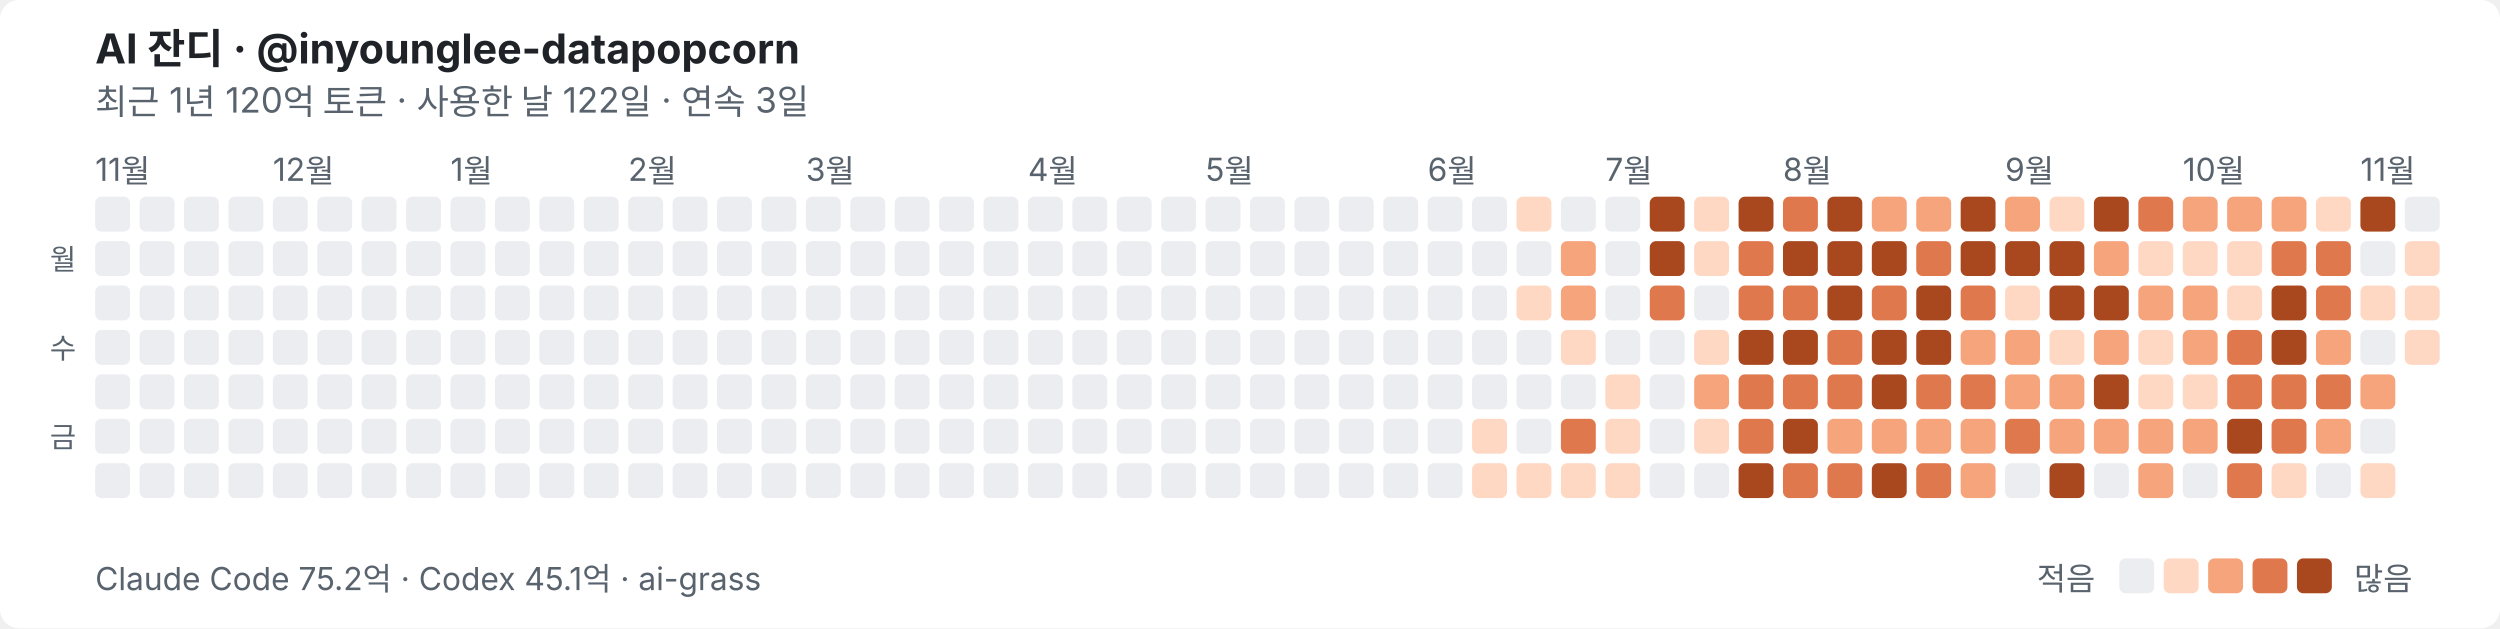
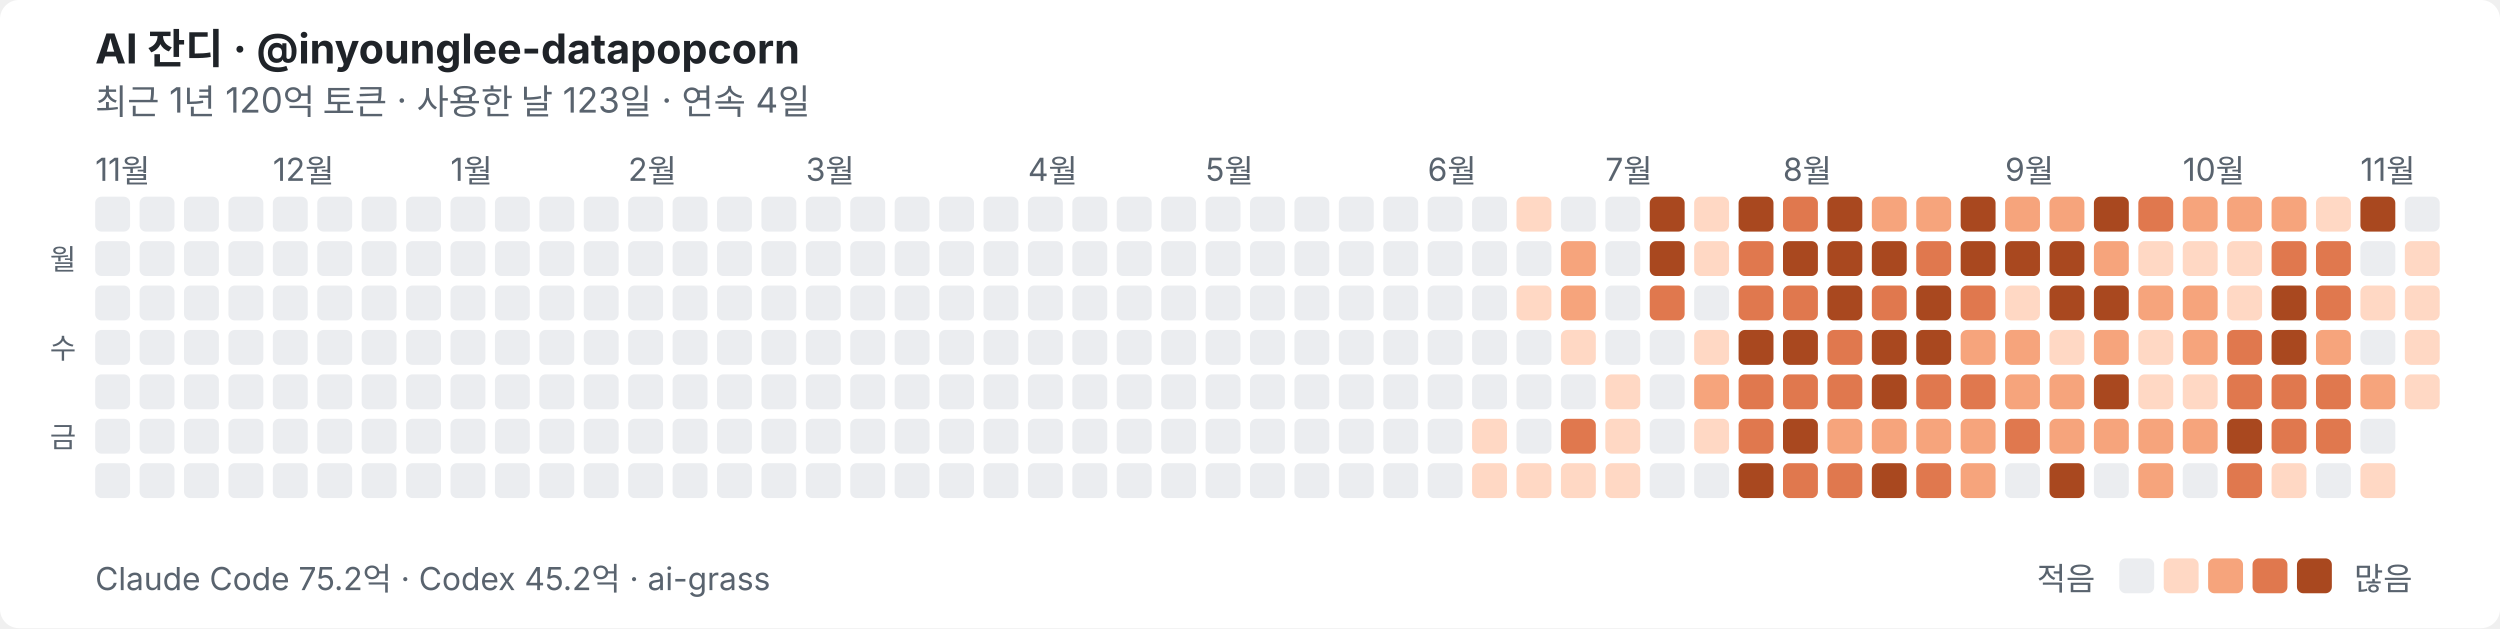
- <svg xmlns="http://www.w3.org/2000/svg" width="788" height="198" viewBox="0 0 788 198" role="img" aria-label="AI 잔디 · @inyounglee-datapopcorn 최근 1년 120억 토큰 · 사용한 날 122일 · 연속 3일">
+ <svg xmlns="http://www.w3.org/2000/svg" width="788" height="198" viewBox="0 0 788 198" role="img" aria-label="AI 잔디 · @inyounglee-datapopcorn 최근 1년 120억 토큰 · 사용한 날 123일 · 연속 4일">
  <rect width="788" height="198" rx="6" fill="#ffffff" />
  <g font-family="-apple-system,BlinkMacSystemFont,'Segoe UI','Apple SD Gothic Neo','Malgun Gothic',sans-serif">
    <text x="30" y="20" font-size="13" font-weight="700" fill="#1f2328">AI 잔디 · @inyounglee-datapopcorn</text>
-     <text x="30" y="36" font-size="11" fill="#59636e">최근 1년 120억 토큰 · 사용한 날 122일 · 연속 3일</text>
+     <text x="30" y="36" font-size="11" fill="#59636e">최근 1년 120억 토큰 · 사용한 날 123일 · 연속 4일</text>
    <text x="30" y="57" font-size="10" fill="#59636e">11월</text>
    <text x="86" y="57" font-size="10" fill="#59636e">12월</text>
    <text x="142" y="57" font-size="10" fill="#59636e">1월</text>
    <text x="198" y="57" font-size="10" fill="#59636e">2월</text>
    <text x="254" y="57" font-size="10" fill="#59636e">3월</text>
    <text x="324" y="57" font-size="10" fill="#59636e">4월</text>
    <text x="380" y="57" font-size="10" fill="#59636e">5월</text>
    <text x="450" y="57" font-size="10" fill="#59636e">6월</text>
    <text x="506" y="57" font-size="10" fill="#59636e">7월</text>
    <text x="562" y="57" font-size="10" fill="#59636e">8월</text>
    <text x="632" y="57" font-size="10" fill="#59636e">9월</text>
    <text x="688" y="57" font-size="10" fill="#59636e">10월</text>
    <text x="744" y="57" font-size="10" fill="#59636e">11월</text>
    <text x="24" y="85" font-size="9" text-anchor="end" fill="#59636e">월</text>
    <text x="24" y="113" font-size="9" text-anchor="end" fill="#59636e">수</text>
    <text x="24" y="141" font-size="9" text-anchor="end" fill="#59636e">금</text>
    <rect x="30" y="62" width="11" height="11" rx="2" fill="#ebedf0" />
    <rect x="30" y="76" width="11" height="11" rx="2" fill="#ebedf0" />
    <rect x="30" y="90" width="11" height="11" rx="2" fill="#ebedf0" />
    <rect x="30" y="104" width="11" height="11" rx="2" fill="#ebedf0" />
    <rect x="30" y="118" width="11" height="11" rx="2" fill="#ebedf0" />
    <rect x="30" y="132" width="11" height="11" rx="2" fill="#ebedf0" />
    <rect x="30" y="146" width="11" height="11" rx="2" fill="#ebedf0" />
    <rect x="44" y="62" width="11" height="11" rx="2" fill="#ebedf0" />
    <rect x="44" y="76" width="11" height="11" rx="2" fill="#ebedf0" />
    <rect x="44" y="90" width="11" height="11" rx="2" fill="#ebedf0" />
    <rect x="44" y="104" width="11" height="11" rx="2" fill="#ebedf0" />
    <rect x="44" y="118" width="11" height="11" rx="2" fill="#ebedf0" />
    <rect x="44" y="132" width="11" height="11" rx="2" fill="#ebedf0" />
    <rect x="44" y="146" width="11" height="11" rx="2" fill="#ebedf0" />
    <rect x="58" y="62" width="11" height="11" rx="2" fill="#ebedf0" />
    <rect x="58" y="76" width="11" height="11" rx="2" fill="#ebedf0" />
    <rect x="58" y="90" width="11" height="11" rx="2" fill="#ebedf0" />
    <rect x="58" y="104" width="11" height="11" rx="2" fill="#ebedf0" />
    <rect x="58" y="118" width="11" height="11" rx="2" fill="#ebedf0" />
    <rect x="58" y="132" width="11" height="11" rx="2" fill="#ebedf0" />
    <rect x="58" y="146" width="11" height="11" rx="2" fill="#ebedf0" />
    <rect x="72" y="62" width="11" height="11" rx="2" fill="#ebedf0" />
    <rect x="72" y="76" width="11" height="11" rx="2" fill="#ebedf0" />
    <rect x="72" y="90" width="11" height="11" rx="2" fill="#ebedf0" />
    <rect x="72" y="104" width="11" height="11" rx="2" fill="#ebedf0" />
    <rect x="72" y="118" width="11" height="11" rx="2" fill="#ebedf0" />
    <rect x="72" y="132" width="11" height="11" rx="2" fill="#ebedf0" />
    <rect x="72" y="146" width="11" height="11" rx="2" fill="#ebedf0" />
    <rect x="86" y="62" width="11" height="11" rx="2" fill="#ebedf0" />
    <rect x="86" y="76" width="11" height="11" rx="2" fill="#ebedf0" />
    <rect x="86" y="90" width="11" height="11" rx="2" fill="#ebedf0" />
    <rect x="86" y="104" width="11" height="11" rx="2" fill="#ebedf0" />
    <rect x="86" y="118" width="11" height="11" rx="2" fill="#ebedf0" />
    <rect x="86" y="132" width="11" height="11" rx="2" fill="#ebedf0" />
    <rect x="86" y="146" width="11" height="11" rx="2" fill="#ebedf0" />
    <rect x="100" y="62" width="11" height="11" rx="2" fill="#ebedf0" />
    <rect x="100" y="76" width="11" height="11" rx="2" fill="#ebedf0" />
    <rect x="100" y="90" width="11" height="11" rx="2" fill="#ebedf0" />
    <rect x="100" y="104" width="11" height="11" rx="2" fill="#ebedf0" />
    <rect x="100" y="118" width="11" height="11" rx="2" fill="#ebedf0" />
    <rect x="100" y="132" width="11" height="11" rx="2" fill="#ebedf0" />
    <rect x="100" y="146" width="11" height="11" rx="2" fill="#ebedf0" />
    <rect x="114" y="62" width="11" height="11" rx="2" fill="#ebedf0" />
    <rect x="114" y="76" width="11" height="11" rx="2" fill="#ebedf0" />
    <rect x="114" y="90" width="11" height="11" rx="2" fill="#ebedf0" />
    <rect x="114" y="104" width="11" height="11" rx="2" fill="#ebedf0" />
    <rect x="114" y="118" width="11" height="11" rx="2" fill="#ebedf0" />
    <rect x="114" y="132" width="11" height="11" rx="2" fill="#ebedf0" />
    <rect x="114" y="146" width="11" height="11" rx="2" fill="#ebedf0" />
    <rect x="128" y="62" width="11" height="11" rx="2" fill="#ebedf0" />
    <rect x="128" y="76" width="11" height="11" rx="2" fill="#ebedf0" />
    <rect x="128" y="90" width="11" height="11" rx="2" fill="#ebedf0" />
    <rect x="128" y="104" width="11" height="11" rx="2" fill="#ebedf0" />
    <rect x="128" y="118" width="11" height="11" rx="2" fill="#ebedf0" />
    <rect x="128" y="132" width="11" height="11" rx="2" fill="#ebedf0" />
    <rect x="128" y="146" width="11" height="11" rx="2" fill="#ebedf0" />
    <rect x="142" y="62" width="11" height="11" rx="2" fill="#ebedf0" />
    <rect x="142" y="76" width="11" height="11" rx="2" fill="#ebedf0" />
    <rect x="142" y="90" width="11" height="11" rx="2" fill="#ebedf0" />
    <rect x="142" y="104" width="11" height="11" rx="2" fill="#ebedf0" />
    <rect x="142" y="118" width="11" height="11" rx="2" fill="#ebedf0" />
    <rect x="142" y="132" width="11" height="11" rx="2" fill="#ebedf0" />
    <rect x="142" y="146" width="11" height="11" rx="2" fill="#ebedf0" />
    <rect x="156" y="62" width="11" height="11" rx="2" fill="#ebedf0" />
    <rect x="156" y="76" width="11" height="11" rx="2" fill="#ebedf0" />
    <rect x="156" y="90" width="11" height="11" rx="2" fill="#ebedf0" />
    <rect x="156" y="104" width="11" height="11" rx="2" fill="#ebedf0" />
    <rect x="156" y="118" width="11" height="11" rx="2" fill="#ebedf0" />
    <rect x="156" y="132" width="11" height="11" rx="2" fill="#ebedf0" />
    <rect x="156" y="146" width="11" height="11" rx="2" fill="#ebedf0" />
    <rect x="170" y="62" width="11" height="11" rx="2" fill="#ebedf0" />
    <rect x="170" y="76" width="11" height="11" rx="2" fill="#ebedf0" />
    <rect x="170" y="90" width="11" height="11" rx="2" fill="#ebedf0" />
    <rect x="170" y="104" width="11" height="11" rx="2" fill="#ebedf0" />
    <rect x="170" y="118" width="11" height="11" rx="2" fill="#ebedf0" />
    <rect x="170" y="132" width="11" height="11" rx="2" fill="#ebedf0" />
    <rect x="170" y="146" width="11" height="11" rx="2" fill="#ebedf0" />
    <rect x="184" y="62" width="11" height="11" rx="2" fill="#ebedf0" />
    <rect x="184" y="76" width="11" height="11" rx="2" fill="#ebedf0" />
    <rect x="184" y="90" width="11" height="11" rx="2" fill="#ebedf0" />
    <rect x="184" y="104" width="11" height="11" rx="2" fill="#ebedf0" />
    <rect x="184" y="118" width="11" height="11" rx="2" fill="#ebedf0" />
    <rect x="184" y="132" width="11" height="11" rx="2" fill="#ebedf0" />
    <rect x="184" y="146" width="11" height="11" rx="2" fill="#ebedf0" />
    <rect x="198" y="62" width="11" height="11" rx="2" fill="#ebedf0" />
    <rect x="198" y="76" width="11" height="11" rx="2" fill="#ebedf0" />
    <rect x="198" y="90" width="11" height="11" rx="2" fill="#ebedf0" />
    <rect x="198" y="104" width="11" height="11" rx="2" fill="#ebedf0" />
    <rect x="198" y="118" width="11" height="11" rx="2" fill="#ebedf0" />
    <rect x="198" y="132" width="11" height="11" rx="2" fill="#ebedf0" />
    <rect x="198" y="146" width="11" height="11" rx="2" fill="#ebedf0" />
    <rect x="212" y="62" width="11" height="11" rx="2" fill="#ebedf0" />
    <rect x="212" y="76" width="11" height="11" rx="2" fill="#ebedf0" />
    <rect x="212" y="90" width="11" height="11" rx="2" fill="#ebedf0" />
    <rect x="212" y="104" width="11" height="11" rx="2" fill="#ebedf0" />
    <rect x="212" y="118" width="11" height="11" rx="2" fill="#ebedf0" />
    <rect x="212" y="132" width="11" height="11" rx="2" fill="#ebedf0" />
    <rect x="212" y="146" width="11" height="11" rx="2" fill="#ebedf0" />
    <rect x="226" y="62" width="11" height="11" rx="2" fill="#ebedf0" />
    <rect x="226" y="76" width="11" height="11" rx="2" fill="#ebedf0" />
    <rect x="226" y="90" width="11" height="11" rx="2" fill="#ebedf0" />
    <rect x="226" y="104" width="11" height="11" rx="2" fill="#ebedf0" />
    <rect x="226" y="118" width="11" height="11" rx="2" fill="#ebedf0" />
    <rect x="226" y="132" width="11" height="11" rx="2" fill="#ebedf0" />
    <rect x="226" y="146" width="11" height="11" rx="2" fill="#ebedf0" />
    <rect x="240" y="62" width="11" height="11" rx="2" fill="#ebedf0" />
    <rect x="240" y="76" width="11" height="11" rx="2" fill="#ebedf0" />
    <rect x="240" y="90" width="11" height="11" rx="2" fill="#ebedf0" />
    <rect x="240" y="104" width="11" height="11" rx="2" fill="#ebedf0" />
    <rect x="240" y="118" width="11" height="11" rx="2" fill="#ebedf0" />
    <rect x="240" y="132" width="11" height="11" rx="2" fill="#ebedf0" />
    <rect x="240" y="146" width="11" height="11" rx="2" fill="#ebedf0" />
    <rect x="254" y="62" width="11" height="11" rx="2" fill="#ebedf0" />
    <rect x="254" y="76" width="11" height="11" rx="2" fill="#ebedf0" />
    <rect x="254" y="90" width="11" height="11" rx="2" fill="#ebedf0" />
    <rect x="254" y="104" width="11" height="11" rx="2" fill="#ebedf0" />
    <rect x="254" y="118" width="11" height="11" rx="2" fill="#ebedf0" />
    <rect x="254" y="132" width="11" height="11" rx="2" fill="#ebedf0" />
    <rect x="254" y="146" width="11" height="11" rx="2" fill="#ebedf0" />
    <rect x="268" y="62" width="11" height="11" rx="2" fill="#ebedf0" />
    <rect x="268" y="76" width="11" height="11" rx="2" fill="#ebedf0" />
    <rect x="268" y="90" width="11" height="11" rx="2" fill="#ebedf0" />
    <rect x="268" y="104" width="11" height="11" rx="2" fill="#ebedf0" />
    <rect x="268" y="118" width="11" height="11" rx="2" fill="#ebedf0" />
    <rect x="268" y="132" width="11" height="11" rx="2" fill="#ebedf0" />
    <rect x="268" y="146" width="11" height="11" rx="2" fill="#ebedf0" />
    <rect x="282" y="62" width="11" height="11" rx="2" fill="#ebedf0" />
    <rect x="282" y="76" width="11" height="11" rx="2" fill="#ebedf0" />
    <rect x="282" y="90" width="11" height="11" rx="2" fill="#ebedf0" />
    <rect x="282" y="104" width="11" height="11" rx="2" fill="#ebedf0" />
    <rect x="282" y="118" width="11" height="11" rx="2" fill="#ebedf0" />
    <rect x="282" y="132" width="11" height="11" rx="2" fill="#ebedf0" />
    <rect x="282" y="146" width="11" height="11" rx="2" fill="#ebedf0" />
    <rect x="296" y="62" width="11" height="11" rx="2" fill="#ebedf0" />
    <rect x="296" y="76" width="11" height="11" rx="2" fill="#ebedf0" />
    <rect x="296" y="90" width="11" height="11" rx="2" fill="#ebedf0" />
    <rect x="296" y="104" width="11" height="11" rx="2" fill="#ebedf0" />
    <rect x="296" y="118" width="11" height="11" rx="2" fill="#ebedf0" />
    <rect x="296" y="132" width="11" height="11" rx="2" fill="#ebedf0" />
    <rect x="296" y="146" width="11" height="11" rx="2" fill="#ebedf0" />
    <rect x="310" y="62" width="11" height="11" rx="2" fill="#ebedf0" />
    <rect x="310" y="76" width="11" height="11" rx="2" fill="#ebedf0" />
    <rect x="310" y="90" width="11" height="11" rx="2" fill="#ebedf0" />
    <rect x="310" y="104" width="11" height="11" rx="2" fill="#ebedf0" />
    <rect x="310" y="118" width="11" height="11" rx="2" fill="#ebedf0" />
    <rect x="310" y="132" width="11" height="11" rx="2" fill="#ebedf0" />
    <rect x="310" y="146" width="11" height="11" rx="2" fill="#ebedf0" />
    <rect x="324" y="62" width="11" height="11" rx="2" fill="#ebedf0" />
    <rect x="324" y="76" width="11" height="11" rx="2" fill="#ebedf0" />
    <rect x="324" y="90" width="11" height="11" rx="2" fill="#ebedf0" />
    <rect x="324" y="104" width="11" height="11" rx="2" fill="#ebedf0" />
    <rect x="324" y="118" width="11" height="11" rx="2" fill="#ebedf0" />
    <rect x="324" y="132" width="11" height="11" rx="2" fill="#ebedf0" />
    <rect x="324" y="146" width="11" height="11" rx="2" fill="#ebedf0" />
    <rect x="338" y="62" width="11" height="11" rx="2" fill="#ebedf0" />
    <rect x="338" y="76" width="11" height="11" rx="2" fill="#ebedf0" />
    <rect x="338" y="90" width="11" height="11" rx="2" fill="#ebedf0" />
    <rect x="338" y="104" width="11" height="11" rx="2" fill="#ebedf0" />
    <rect x="338" y="118" width="11" height="11" rx="2" fill="#ebedf0" />
    <rect x="338" y="132" width="11" height="11" rx="2" fill="#ebedf0" />
    <rect x="338" y="146" width="11" height="11" rx="2" fill="#ebedf0" />
    <rect x="352" y="62" width="11" height="11" rx="2" fill="#ebedf0" />
    <rect x="352" y="76" width="11" height="11" rx="2" fill="#ebedf0" />
    <rect x="352" y="90" width="11" height="11" rx="2" fill="#ebedf0" />
    <rect x="352" y="104" width="11" height="11" rx="2" fill="#ebedf0" />
    <rect x="352" y="118" width="11" height="11" rx="2" fill="#ebedf0" />
    <rect x="352" y="132" width="11" height="11" rx="2" fill="#ebedf0" />
    <rect x="352" y="146" width="11" height="11" rx="2" fill="#ebedf0" />
    <rect x="366" y="62" width="11" height="11" rx="2" fill="#ebedf0" />
    <rect x="366" y="76" width="11" height="11" rx="2" fill="#ebedf0" />
    <rect x="366" y="90" width="11" height="11" rx="2" fill="#ebedf0" />
    <rect x="366" y="104" width="11" height="11" rx="2" fill="#ebedf0" />
    <rect x="366" y="118" width="11" height="11" rx="2" fill="#ebedf0" />
    <rect x="366" y="132" width="11" height="11" rx="2" fill="#ebedf0" />
    <rect x="366" y="146" width="11" height="11" rx="2" fill="#ebedf0" />
    <rect x="380" y="62" width="11" height="11" rx="2" fill="#ebedf0" />
    <rect x="380" y="76" width="11" height="11" rx="2" fill="#ebedf0" />
    <rect x="380" y="90" width="11" height="11" rx="2" fill="#ebedf0" />
    <rect x="380" y="104" width="11" height="11" rx="2" fill="#ebedf0" />
    <rect x="380" y="118" width="11" height="11" rx="2" fill="#ebedf0" />
    <rect x="380" y="132" width="11" height="11" rx="2" fill="#ebedf0" />
    <rect x="380" y="146" width="11" height="11" rx="2" fill="#ebedf0" />
    <rect x="394" y="62" width="11" height="11" rx="2" fill="#ebedf0" />
    <rect x="394" y="76" width="11" height="11" rx="2" fill="#ebedf0" />
    <rect x="394" y="90" width="11" height="11" rx="2" fill="#ebedf0" />
    <rect x="394" y="104" width="11" height="11" rx="2" fill="#ebedf0" />
    <rect x="394" y="118" width="11" height="11" rx="2" fill="#ebedf0" />
    <rect x="394" y="132" width="11" height="11" rx="2" fill="#ebedf0" />
    <rect x="394" y="146" width="11" height="11" rx="2" fill="#ebedf0" />
    <rect x="408" y="62" width="11" height="11" rx="2" fill="#ebedf0" />
    <rect x="408" y="76" width="11" height="11" rx="2" fill="#ebedf0" />
    <rect x="408" y="90" width="11" height="11" rx="2" fill="#ebedf0" />
    <rect x="408" y="104" width="11" height="11" rx="2" fill="#ebedf0" />
    <rect x="408" y="118" width="11" height="11" rx="2" fill="#ebedf0" />
    <rect x="408" y="132" width="11" height="11" rx="2" fill="#ebedf0" />
    <rect x="408" y="146" width="11" height="11" rx="2" fill="#ebedf0" />
    <rect x="422" y="62" width="11" height="11" rx="2" fill="#ebedf0" />
    <rect x="422" y="76" width="11" height="11" rx="2" fill="#ebedf0" />
    <rect x="422" y="90" width="11" height="11" rx="2" fill="#ebedf0" />
    <rect x="422" y="104" width="11" height="11" rx="2" fill="#ebedf0" />
    <rect x="422" y="118" width="11" height="11" rx="2" fill="#ebedf0" />
    <rect x="422" y="132" width="11" height="11" rx="2" fill="#ebedf0" />
    <rect x="422" y="146" width="11" height="11" rx="2" fill="#ebedf0" />
    <rect x="436" y="62" width="11" height="11" rx="2" fill="#ebedf0" />
    <rect x="436" y="76" width="11" height="11" rx="2" fill="#ebedf0" />
    <rect x="436" y="90" width="11" height="11" rx="2" fill="#ebedf0" />
    <rect x="436" y="104" width="11" height="11" rx="2" fill="#ebedf0" />
    <rect x="436" y="118" width="11" height="11" rx="2" fill="#ebedf0" />
    <rect x="436" y="132" width="11" height="11" rx="2" fill="#ebedf0" />
    <rect x="436" y="146" width="11" height="11" rx="2" fill="#ebedf0" />
    <rect x="450" y="62" width="11" height="11" rx="2" fill="#ebedf0" />
    <rect x="450" y="76" width="11" height="11" rx="2" fill="#ebedf0" />
    <rect x="450" y="90" width="11" height="11" rx="2" fill="#ebedf0" />
    <rect x="450" y="104" width="11" height="11" rx="2" fill="#ebedf0" />
    <rect x="450" y="118" width="11" height="11" rx="2" fill="#ebedf0" />
    <rect x="450" y="132" width="11" height="11" rx="2" fill="#ebedf0" />
    <rect x="450" y="146" width="11" height="11" rx="2" fill="#ebedf0" />
    <rect x="464" y="62" width="11" height="11" rx="2" fill="#ebedf0" />
    <rect x="464" y="76" width="11" height="11" rx="2" fill="#ebedf0" />
    <rect x="464" y="90" width="11" height="11" rx="2" fill="#ebedf0" />
    <rect x="464" y="104" width="11" height="11" rx="2" fill="#ebedf0" />
    <rect x="464" y="118" width="11" height="11" rx="2" fill="#ebedf0" />
    <rect x="464" y="132" width="11" height="11" rx="2" fill="#ffd8c4" />
    <rect x="464" y="146" width="11" height="11" rx="2" fill="#ffd8c4" />
    <rect x="478" y="62" width="11" height="11" rx="2" fill="#ffd8c4" />
    <rect x="478" y="76" width="11" height="11" rx="2" fill="#ebedf0" />
    <rect x="478" y="90" width="11" height="11" rx="2" fill="#ffd8c4" />
    <rect x="478" y="104" width="11" height="11" rx="2" fill="#ebedf0" />
    <rect x="478" y="118" width="11" height="11" rx="2" fill="#ebedf0" />
    <rect x="478" y="132" width="11" height="11" rx="2" fill="#ebedf0" />
    <rect x="478" y="146" width="11" height="11" rx="2" fill="#ffd8c4" />
    <rect x="492" y="62" width="11" height="11" rx="2" fill="#ebedf0" />
    <rect x="492" y="76" width="11" height="11" rx="2" fill="#f6a47c" />
    <rect x="492" y="90" width="11" height="11" rx="2" fill="#f6a47c" />
    <rect x="492" y="104" width="11" height="11" rx="2" fill="#ffd8c4" />
    <rect x="492" y="118" width="11" height="11" rx="2" fill="#ebedf0" />
    <rect x="492" y="132" width="11" height="11" rx="2" fill="#e0784e" />
    <rect x="492" y="146" width="11" height="11" rx="2" fill="#ffd8c4" />
    <rect x="506" y="62" width="11" height="11" rx="2" fill="#ebedf0" />
    <rect x="506" y="76" width="11" height="11" rx="2" fill="#ebedf0" />
    <rect x="506" y="90" width="11" height="11" rx="2" fill="#ebedf0" />
    <rect x="506" y="104" width="11" height="11" rx="2" fill="#ebedf0" />
    <rect x="506" y="118" width="11" height="11" rx="2" fill="#ffd8c4" />
    <rect x="506" y="132" width="11" height="11" rx="2" fill="#ffd8c4" />
    <rect x="506" y="146" width="11" height="11" rx="2" fill="#ffd8c4" />
    <rect x="520" y="62" width="11" height="11" rx="2" fill="#a9481f" />
    <rect x="520" y="76" width="11" height="11" rx="2" fill="#a9481f" />
    <rect x="520" y="90" width="11" height="11" rx="2" fill="#e0784e" />
    <rect x="520" y="104" width="11" height="11" rx="2" fill="#ebedf0" />
    <rect x="520" y="118" width="11" height="11" rx="2" fill="#ebedf0" />
    <rect x="520" y="132" width="11" height="11" rx="2" fill="#ebedf0" />
    <rect x="520" y="146" width="11" height="11" rx="2" fill="#ebedf0" />
    <rect x="534" y="62" width="11" height="11" rx="2" fill="#ffd8c4" />
    <rect x="534" y="76" width="11" height="11" rx="2" fill="#ffd8c4" />
    <rect x="534" y="90" width="11" height="11" rx="2" fill="#ebedf0" />
    <rect x="534" y="104" width="11" height="11" rx="2" fill="#ffd8c4" />
    <rect x="534" y="118" width="11" height="11" rx="2" fill="#f6a47c" />
    <rect x="534" y="132" width="11" height="11" rx="2" fill="#ffd8c4" />
    <rect x="534" y="146" width="11" height="11" rx="2" fill="#ebedf0" />
    <rect x="548" y="62" width="11" height="11" rx="2" fill="#a9481f" />
    <rect x="548" y="76" width="11" height="11" rx="2" fill="#e0784e" />
    <rect x="548" y="90" width="11" height="11" rx="2" fill="#e0784e" />
    <rect x="548" y="104" width="11" height="11" rx="2" fill="#a9481f" />
    <rect x="548" y="118" width="11" height="11" rx="2" fill="#e0784e" />
    <rect x="548" y="132" width="11" height="11" rx="2" fill="#e0784e" />
    <rect x="548" y="146" width="11" height="11" rx="2" fill="#a9481f" />
    <rect x="562" y="62" width="11" height="11" rx="2" fill="#e0784e" />
    <rect x="562" y="76" width="11" height="11" rx="2" fill="#a9481f" />
    <rect x="562" y="90" width="11" height="11" rx="2" fill="#e0784e" />
    <rect x="562" y="104" width="11" height="11" rx="2" fill="#a9481f" />
    <rect x="562" y="118" width="11" height="11" rx="2" fill="#e0784e" />
    <rect x="562" y="132" width="11" height="11" rx="2" fill="#a9481f" />
    <rect x="562" y="146" width="11" height="11" rx="2" fill="#e0784e" />
    <rect x="576" y="62" width="11" height="11" rx="2" fill="#a9481f" />
    <rect x="576" y="76" width="11" height="11" rx="2" fill="#a9481f" />
    <rect x="576" y="90" width="11" height="11" rx="2" fill="#a9481f" />
    <rect x="576" y="104" width="11" height="11" rx="2" fill="#e0784e" />
    <rect x="576" y="118" width="11" height="11" rx="2" fill="#e0784e" />
    <rect x="576" y="132" width="11" height="11" rx="2" fill="#f6a47c" />
    <rect x="576" y="146" width="11" height="11" rx="2" fill="#e0784e" />
    <rect x="590" y="62" width="11" height="11" rx="2" fill="#f6a47c" />
    <rect x="590" y="76" width="11" height="11" rx="2" fill="#a9481f" />
    <rect x="590" y="90" width="11" height="11" rx="2" fill="#e0784e" />
    <rect x="590" y="104" width="11" height="11" rx="2" fill="#a9481f" />
    <rect x="590" y="118" width="11" height="11" rx="2" fill="#a9481f" />
    <rect x="590" y="132" width="11" height="11" rx="2" fill="#f6a47c" />
    <rect x="590" y="146" width="11" height="11" rx="2" fill="#a9481f" />
    <rect x="604" y="62" width="11" height="11" rx="2" fill="#f6a47c" />
    <rect x="604" y="76" width="11" height="11" rx="2" fill="#e0784e" />
    <rect x="604" y="90" width="11" height="11" rx="2" fill="#a9481f" />
    <rect x="604" y="104" width="11" height="11" rx="2" fill="#a9481f" />
    <rect x="604" y="118" width="11" height="11" rx="2" fill="#e0784e" />
    <rect x="604" y="132" width="11" height="11" rx="2" fill="#f6a47c" />
    <rect x="604" y="146" width="11" height="11" rx="2" fill="#e0784e" />
    <rect x="618" y="62" width="11" height="11" rx="2" fill="#a9481f" />
    <rect x="618" y="76" width="11" height="11" rx="2" fill="#a9481f" />
    <rect x="618" y="90" width="11" height="11" rx="2" fill="#e0784e" />
    <rect x="618" y="104" width="11" height="11" rx="2" fill="#f6a47c" />
    <rect x="618" y="118" width="11" height="11" rx="2" fill="#e0784e" />
    <rect x="618" y="132" width="11" height="11" rx="2" fill="#f6a47c" />
    <rect x="618" y="146" width="11" height="11" rx="2" fill="#f6a47c" />
    <rect x="632" y="62" width="11" height="11" rx="2" fill="#f6a47c" />
    <rect x="632" y="76" width="11" height="11" rx="2" fill="#a9481f" />
    <rect x="632" y="90" width="11" height="11" rx="2" fill="#ffd8c4" />
    <rect x="632" y="104" width="11" height="11" rx="2" fill="#f6a47c" />
    <rect x="632" y="118" width="11" height="11" rx="2" fill="#f6a47c" />
    <rect x="632" y="132" width="11" height="11" rx="2" fill="#e0784e" />
    <rect x="632" y="146" width="11" height="11" rx="2" fill="#ebedf0" />
-     <rect x="646" y="62" width="11" height="11" rx="2" fill="#ffd8c4" />
+     <rect x="646" y="62" width="11" height="11" rx="2" fill="#f6a47c" />
    <rect x="646" y="76" width="11" height="11" rx="2" fill="#a9481f" />
    <rect x="646" y="90" width="11" height="11" rx="2" fill="#a9481f" />
    <rect x="646" y="104" width="11" height="11" rx="2" fill="#ffd8c4" />
    <rect x="646" y="118" width="11" height="11" rx="2" fill="#f6a47c" />
    <rect x="646" y="132" width="11" height="11" rx="2" fill="#f6a47c" />
    <rect x="646" y="146" width="11" height="11" rx="2" fill="#a9481f" />
    <rect x="660" y="62" width="11" height="11" rx="2" fill="#a9481f" />
    <rect x="660" y="76" width="11" height="11" rx="2" fill="#f6a47c" />
    <rect x="660" y="90" width="11" height="11" rx="2" fill="#a9481f" />
    <rect x="660" y="104" width="11" height="11" rx="2" fill="#f6a47c" />
    <rect x="660" y="118" width="11" height="11" rx="2" fill="#a9481f" />
    <rect x="660" y="132" width="11" height="11" rx="2" fill="#f6a47c" />
    <rect x="660" y="146" width="11" height="11" rx="2" fill="#ebedf0" />
    <rect x="674" y="62" width="11" height="11" rx="2" fill="#e0784e" />
    <rect x="674" y="76" width="11" height="11" rx="2" fill="#ffd8c4" />
    <rect x="674" y="90" width="11" height="11" rx="2" fill="#f6a47c" />
    <rect x="674" y="104" width="11" height="11" rx="2" fill="#ffd8c4" />
    <rect x="674" y="118" width="11" height="11" rx="2" fill="#ffd8c4" />
    <rect x="674" y="132" width="11" height="11" rx="2" fill="#f6a47c" />
    <rect x="674" y="146" width="11" height="11" rx="2" fill="#f6a47c" />
    <rect x="688" y="62" width="11" height="11" rx="2" fill="#f6a47c" />
    <rect x="688" y="76" width="11" height="11" rx="2" fill="#ffd8c4" />
    <rect x="688" y="90" width="11" height="11" rx="2" fill="#f6a47c" />
    <rect x="688" y="104" width="11" height="11" rx="2" fill="#f6a47c" />
    <rect x="688" y="118" width="11" height="11" rx="2" fill="#ffd8c4" />
    <rect x="688" y="132" width="11" height="11" rx="2" fill="#f6a47c" />
    <rect x="688" y="146" width="11" height="11" rx="2" fill="#ebedf0" />
    <rect x="702" y="62" width="11" height="11" rx="2" fill="#f6a47c" />
    <rect x="702" y="76" width="11" height="11" rx="2" fill="#ffd8c4" />
    <rect x="702" y="90" width="11" height="11" rx="2" fill="#ffd8c4" />
    <rect x="702" y="104" width="11" height="11" rx="2" fill="#e0784e" />
    <rect x="702" y="118" width="11" height="11" rx="2" fill="#e0784e" />
    <rect x="702" y="132" width="11" height="11" rx="2" fill="#a9481f" />
    <rect x="702" y="146" width="11" height="11" rx="2" fill="#e0784e" />
    <rect x="716" y="62" width="11" height="11" rx="2" fill="#f6a47c" />
    <rect x="716" y="76" width="11" height="11" rx="2" fill="#e0784e" />
    <rect x="716" y="90" width="11" height="11" rx="2" fill="#a9481f" />
    <rect x="716" y="104" width="11" height="11" rx="2" fill="#a9481f" />
    <rect x="716" y="118" width="11" height="11" rx="2" fill="#e0784e" />
    <rect x="716" y="132" width="11" height="11" rx="2" fill="#e0784e" />
    <rect x="716" y="146" width="11" height="11" rx="2" fill="#ffd8c4" />
    <rect x="730" y="62" width="11" height="11" rx="2" fill="#ffd8c4" />
    <rect x="730" y="76" width="11" height="11" rx="2" fill="#e0784e" />
    <rect x="730" y="90" width="11" height="11" rx="2" fill="#e0784e" />
    <rect x="730" y="104" width="11" height="11" rx="2" fill="#f6a47c" />
    <rect x="730" y="118" width="11" height="11" rx="2" fill="#e0784e" />
-     <rect x="730" y="132" width="11" height="11" rx="2" fill="#f6a47c" />
+     <rect x="730" y="132" width="11" height="11" rx="2" fill="#e0784e" />
    <rect x="730" y="146" width="11" height="11" rx="2" fill="#ebedf0" />
    <rect x="744" y="62" width="11" height="11" rx="2" fill="#a9481f" />
    <rect x="744" y="76" width="11" height="11" rx="2" fill="#ebedf0" />
    <rect x="744" y="90" width="11" height="11" rx="2" fill="#ffd8c4" />
    <rect x="744" y="104" width="11" height="11" rx="2" fill="#ebedf0" />
    <rect x="744" y="118" width="11" height="11" rx="2" fill="#f6a47c" />
    <rect x="744" y="132" width="11" height="11" rx="2" fill="#ebedf0" />
    <rect x="744" y="146" width="11" height="11" rx="2" fill="#ffd8c4" />
    <rect x="758" y="62" width="11" height="11" rx="2" fill="#ebedf0" />
    <rect x="758" y="76" width="11" height="11" rx="2" fill="#ffd8c4" />
    <rect x="758" y="90" width="11" height="11" rx="2" fill="#ffd8c4" />
    <rect x="758" y="104" width="11" height="11" rx="2" fill="#ffd8c4" />
-     <text x="30" y="186" font-size="10" fill="#59636e">Claude Code 75.2억 · Codex 45.1억 · ai-grass</text>
+     <rect x="758" y="118" width="11" height="11" rx="2" fill="#ffd8c4" />
+     <text x="30" y="186" font-size="10" fill="#59636e">Claude Code 75.2억 · Codex 45.2억 · ai-grass</text>
    <text x="642" y="186" font-size="10" fill="#59636e">적음</text>
    <rect x="668" y="176" width="11" height="11" rx="2" fill="#ebedf0" />
    <rect x="682" y="176" width="11" height="11" rx="2" fill="#ffd8c4" />
    <rect x="696" y="176" width="11" height="11" rx="2" fill="#f6a47c" />
    <rect x="710" y="176" width="11" height="11" rx="2" fill="#e0784e" />
    <rect x="724" y="176" width="11" height="11" rx="2" fill="#a9481f" />
    <text x="742" y="186" font-size="10" fill="#59636e">많음</text>
  </g>
</svg>
